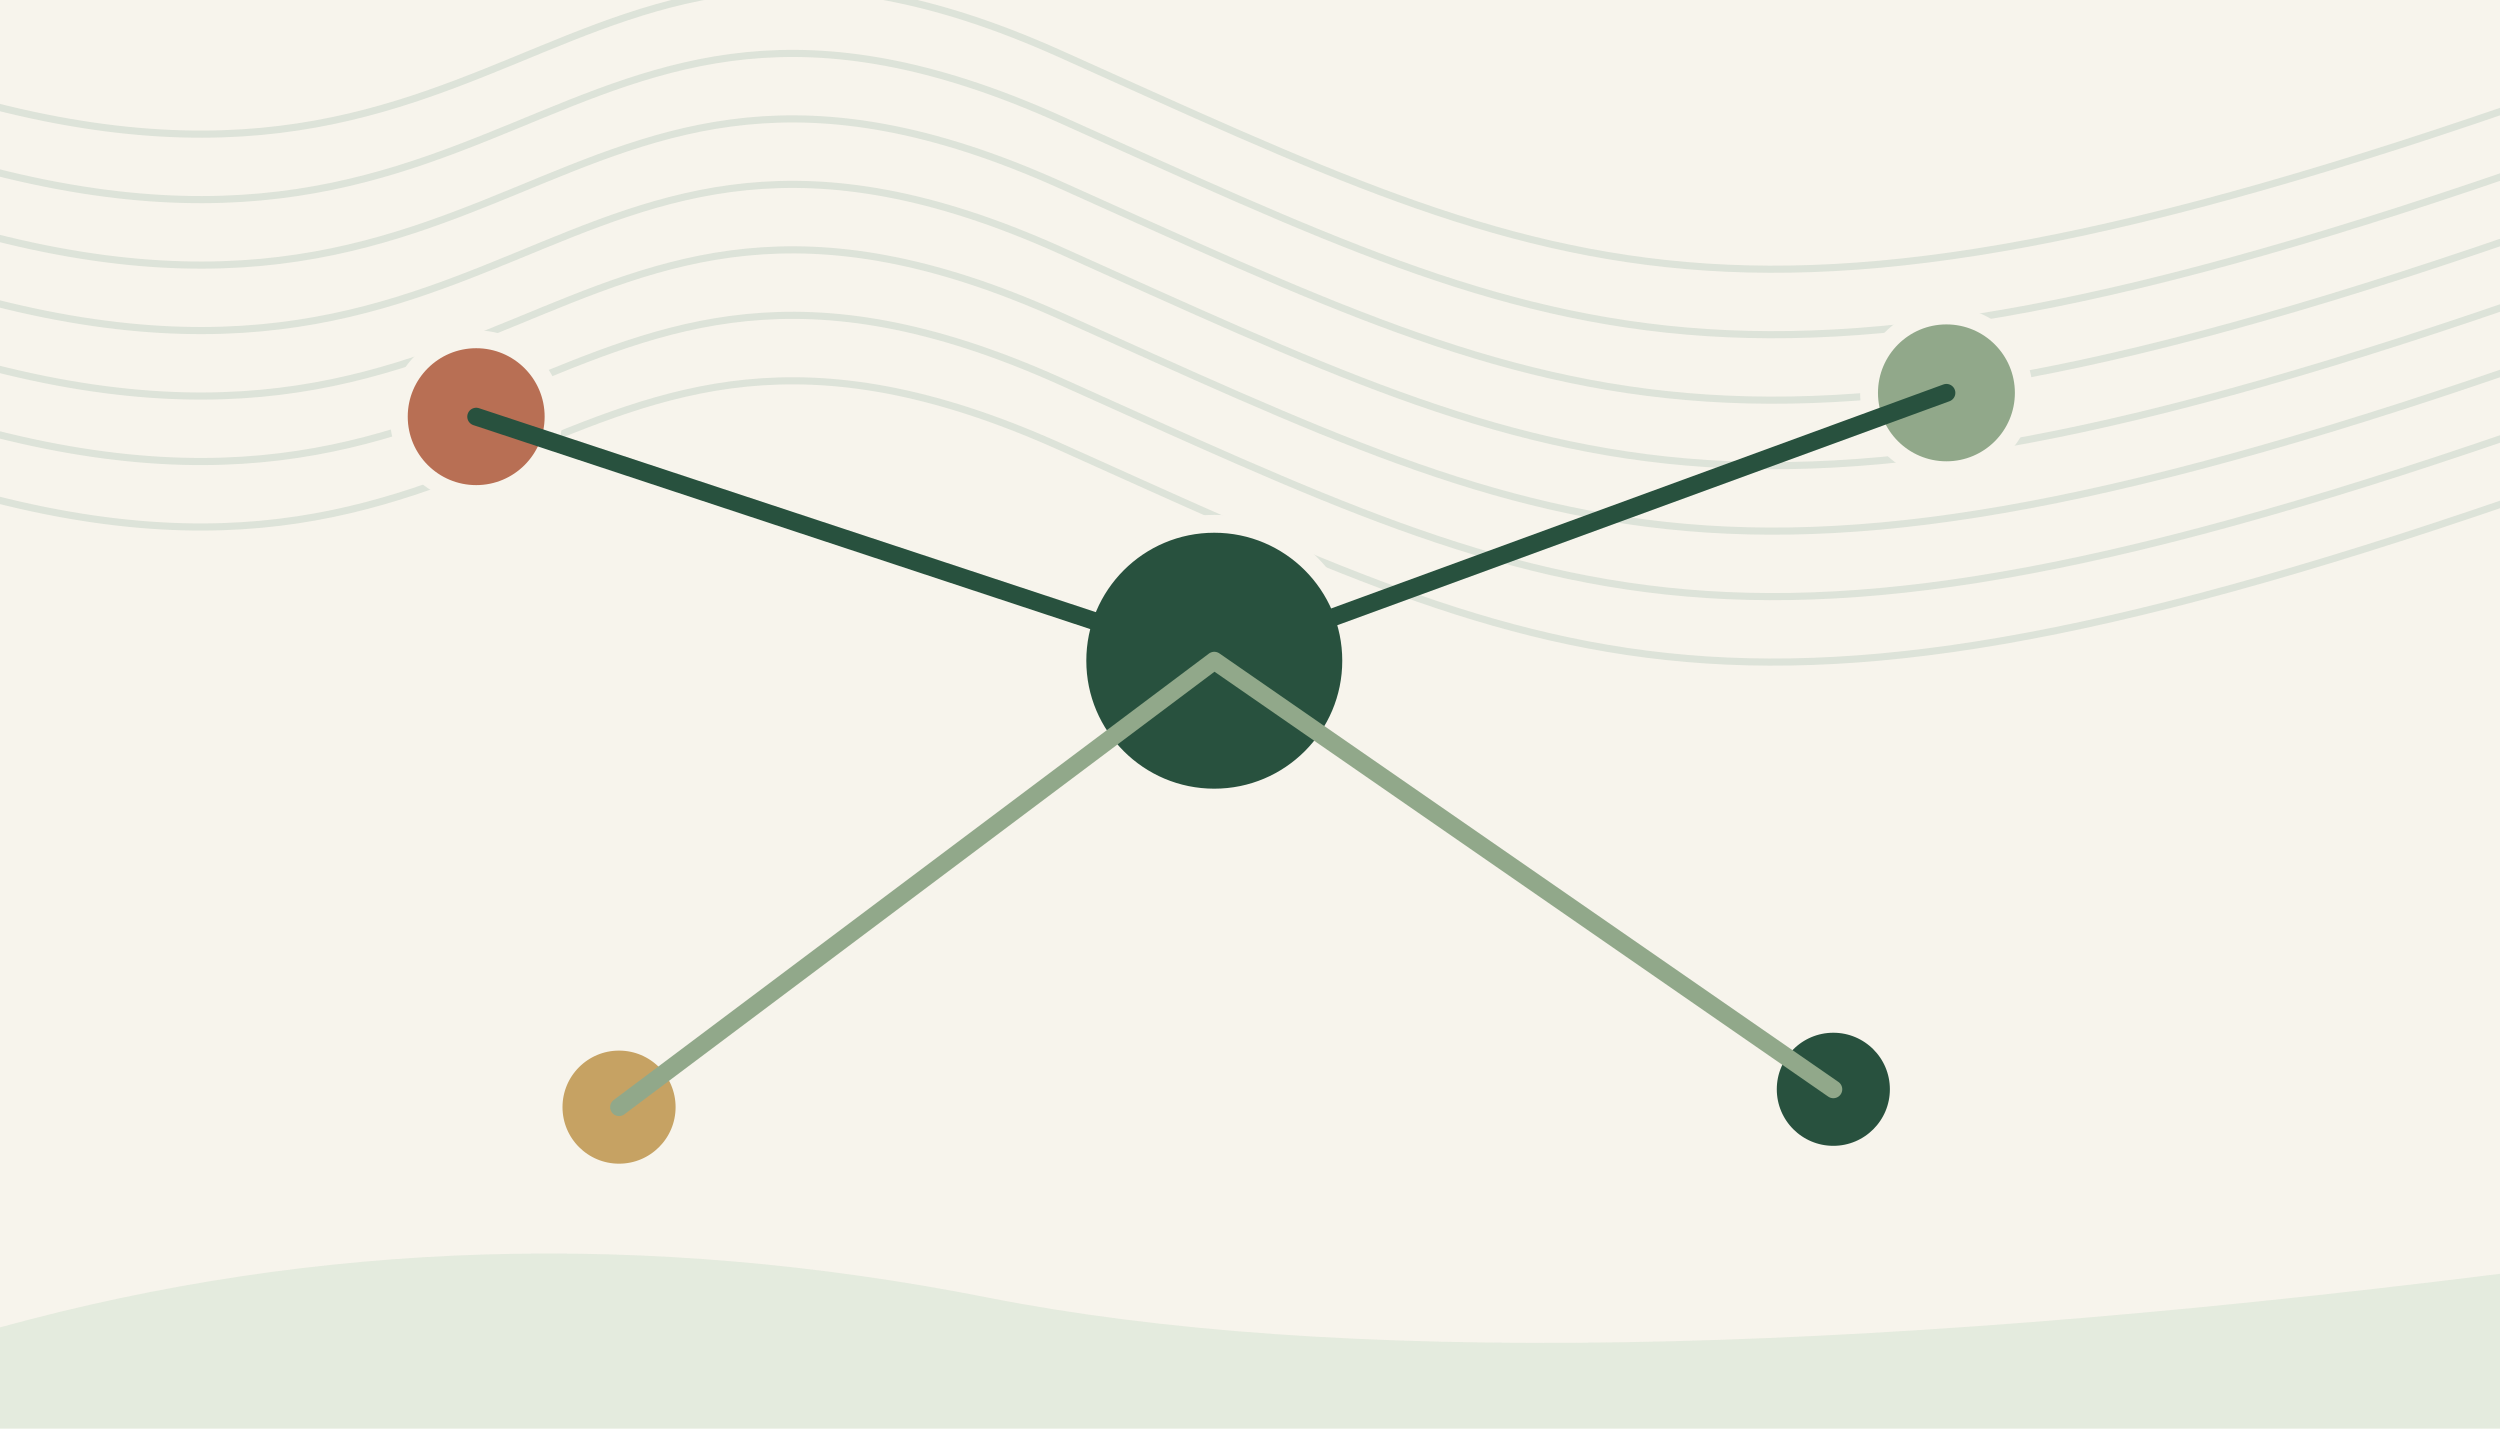
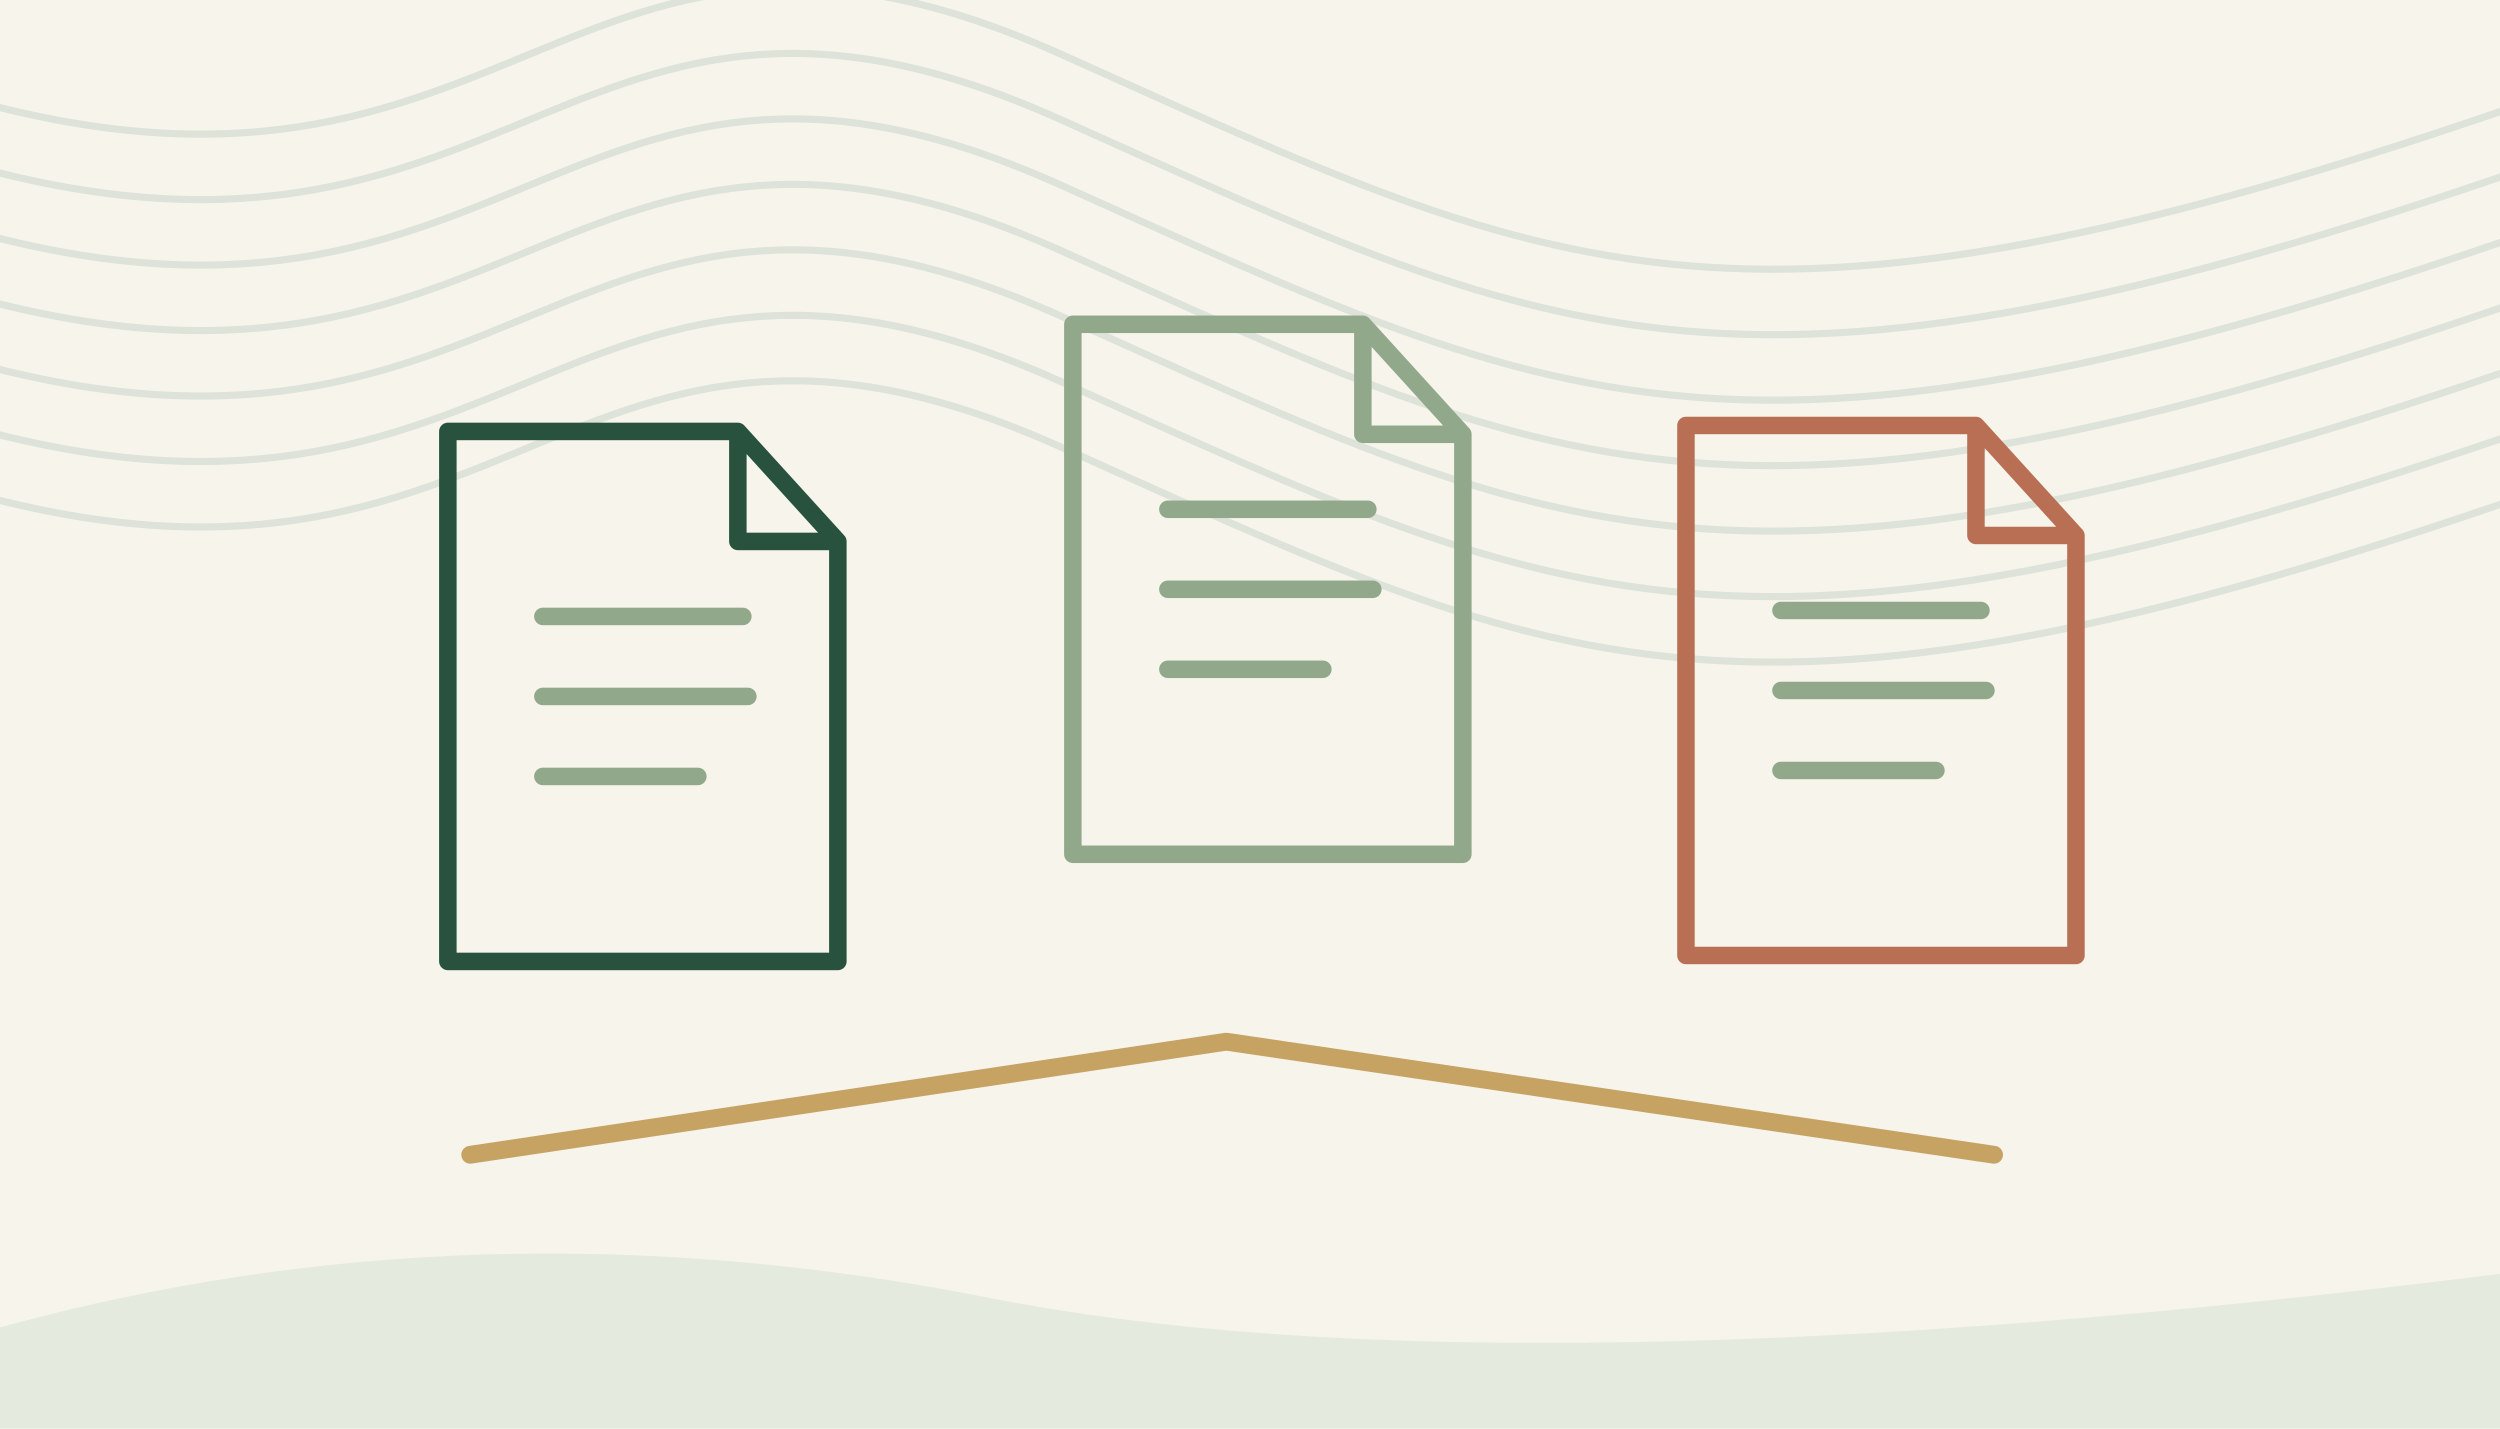
<svg xmlns="http://www.w3.org/2000/svg" width="420" height="240" viewBox="0 0 420 240" role="img">
  <rect width="420" height="240" fill="#F7F4EC" />
  <g opacity="0.78">
    <path d="M-20 12 C87 50 91 -30 178 9 S293 65 442 11" fill="none" stroke="#D6DED3" stroke-width="1.2" />
    <path d="M-20 23 C87 61 91 -19 178 20 S293 76 442 22" fill="none" stroke="#D6DED3" stroke-width="1.2" />
    <path d="M-20 34 C87 72 91 -8 178 31 S293 87 442 33" fill="none" stroke="#D6DED3" stroke-width="1.2" />
    <path d="M-20 45 C87 83 91 3 178 42 S293 98 442 44" fill="none" stroke="#D6DED3" stroke-width="1.2" />
    <path d="M-20 56 C87 94 91 14 178 53 S293 109 442 55" fill="none" stroke="#D6DED3" stroke-width="1.2" />
    <path d="M-20 67 C87 105 91 25 178 64 S293 120 442 66" fill="none" stroke="#D6DED3" stroke-width="1.2" />
    <path d="M-20 78 C87 116 91 36 178 75 S293 131 442 77" fill="none" stroke="#D6DED3" stroke-width="1.2" />
  </g>
  <path d="M0 223 Q80 201 166 218 T420 214 V240 H0 Z" fill="#DDE7D8" opacity="0.72" />
-   <circle cx="204" cy="111" r="23" fill="#28513E" stroke="#F7F4EC" stroke-width="3" />
-   <circle cx="80" cy="70" r="13" fill="#B86F54" stroke="#F7F4EC" stroke-width="3" />
-   <circle cx="327" cy="66" r="13" fill="#91A88A" stroke="#F7F4EC" stroke-width="3" />
-   <circle cx="104" cy="186" r="11" fill="#C6A263" stroke="#F7F4EC" stroke-width="3" />
-   <circle cx="308" cy="183" r="11" fill="#28513E" stroke="#F7F4EC" stroke-width="3" />
-   <polyline points="80,70 204,111 327,66" fill="none" stroke="#28513E" stroke-width="3" stroke-linecap="round" stroke-linejoin="round" />
-   <polyline points="104,186 204,111 308,183" fill="none" stroke="#91A88A" stroke-width="3" stroke-linecap="round" stroke-linejoin="round" />
+   <g transform="translate(108 117) scale(0.84)" fill="none" stroke="#28513E" stroke-width="3.5" stroke-linecap="round" stroke-linejoin="round">
+     <path d="M-39 -53 H19 L39 -31 V53 H-39 Z M19 -53 V-31 H39" />
+     <path d="M-20 -16 H20 M-20 0 H21 M-20 16 H11" stroke="#91A88A" />
+   </g>
+   <g transform="translate(213 99) scale(0.84)" fill="none" stroke="#91A88A" stroke-width="3.5" stroke-linecap="round" stroke-linejoin="round">
+     <path d="M-39 -53 H19 L39 -31 V53 H-39 Z M19 -53 V-31 H39" />
+     <path d="M-20 -16 H20 M-20 0 H21 M-20 16 H11" stroke="#91A88A" />
+   </g>
+   <g transform="translate(316 116) scale(0.84)" fill="none" stroke="#B86F54" stroke-width="3.5" stroke-linecap="round" stroke-linejoin="round">
+     <path d="M-39 -53 H19 L39 -31 V53 H-39 Z M19 -53 V-31 H39" />
+     <path d="M-20 -16 H20 M-20 0 H21 M-20 16 H11" stroke="#91A88A" />
+   </g>
+   <polyline points="79,194 206,175 335,194" fill="none" stroke="#C6A263" stroke-width="3" stroke-linecap="round" stroke-linejoin="round" />
</svg>
